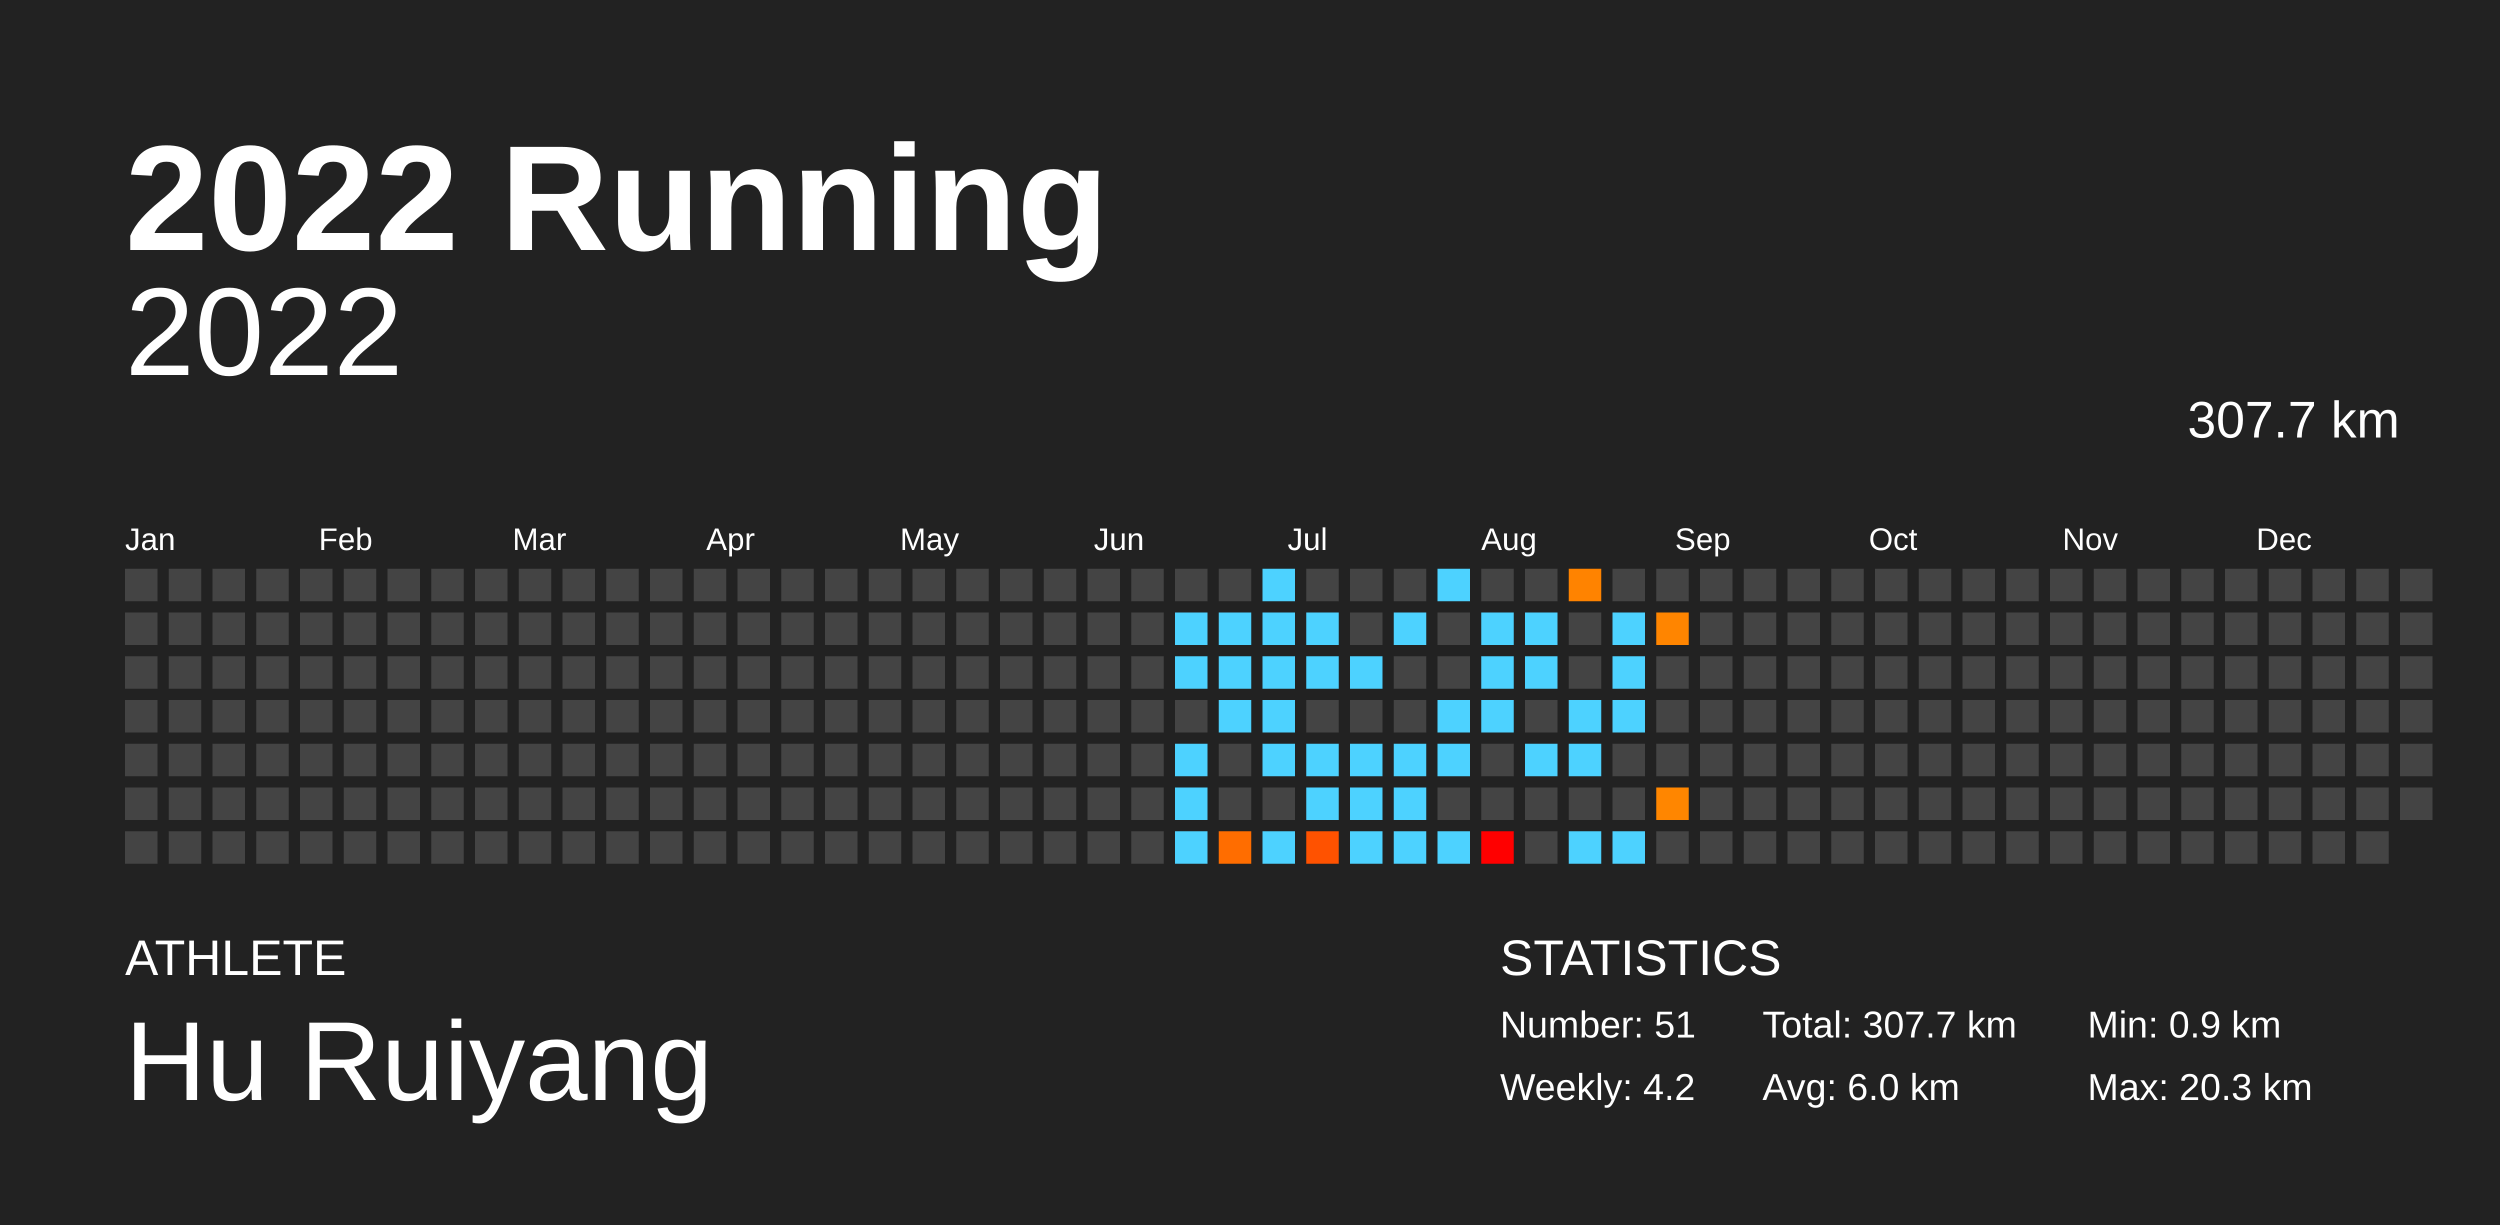
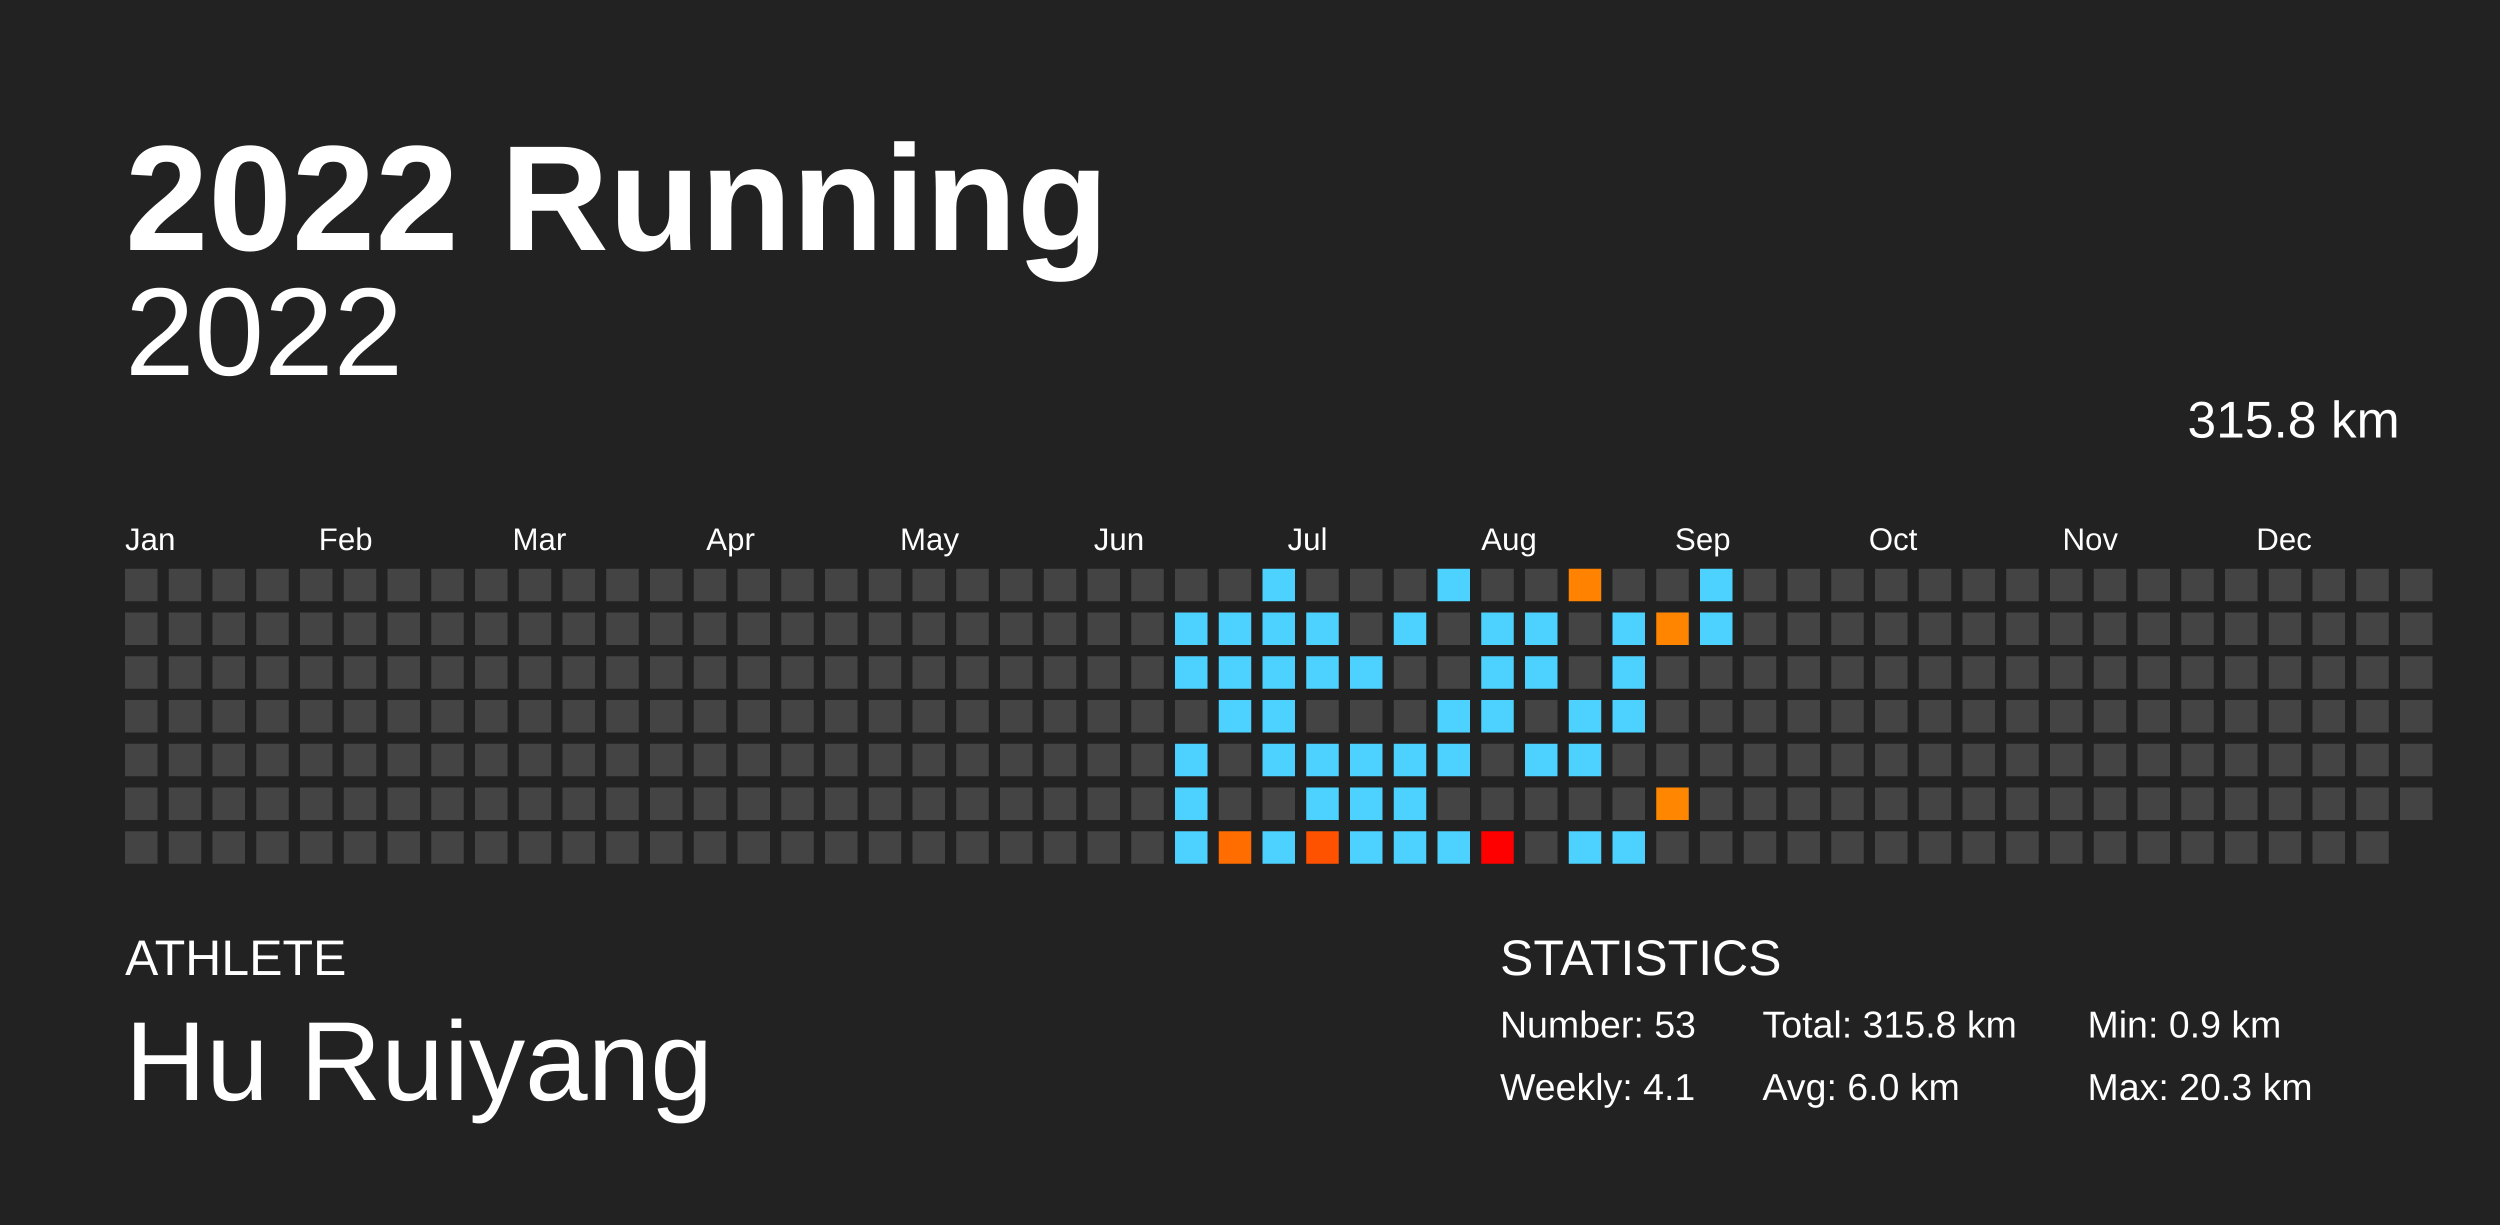
<svg xmlns="http://www.w3.org/2000/svg" baseProfile="full" height="98mm" version="1.1" viewBox="0,0,200,98" width="200mm">
  <defs />
  <rect fill="#222222" height="98" width="200" x="0" y="0" />
  <text fill="#FFFFFF" style="font-size:12px; font-family:Arial; font-weight:bold;" x="10" y="20">2022 Running</text>
  <text fill="#FFFFFF" style="font-size:4px; font-family:Arial" x="10" y="78">ATHLETE</text>
  <text fill="#FFFFFF" style="font-size:9px; font-family:Arial" x="10" y="88">Hu Ruiyang</text>
  <text fill="#FFFFFF" style="font-size:4px; font-family:Arial" x="120" y="78">STATISTICS</text>
-   <text fill="#FFFFFF" style="font-size:3px; font-family:Arial" x="120" y="83">Number: 51</text>
-   <text fill="#FFFFFF" style="font-size:3px; font-family:Arial" x="120" y="88">Weekly: 4.2</text>
-   <text fill="#FFFFFF" style="font-size:3px; font-family:Arial" x="141" y="83">Total: 307.7 km</text>
+   <text fill="#FFFFFF" style="font-size:3px; font-family:Arial" x="120" y="83">Number: 53</text>
+   <text fill="#FFFFFF" style="font-size:3px; font-family:Arial" x="120" y="88">Weekly: 4.1</text>
+   <text fill="#FFFFFF" style="font-size:3px; font-family:Arial" x="141" y="83">Total: 315.8 km</text>
  <text fill="#FFFFFF" style="font-size:3px; font-family:Arial" x="141" y="88">Avg: 6.0 km</text>
  <text fill="#FFFFFF" style="font-size:3px; font-family:Arial" x="167" y="83">Min: 0.9 km</text>
  <text fill="#FFFFFF" style="font-size:3px; font-family:Arial" x="167" y="88">Max: 20.3 km</text>
  <text alignment-baseline="hanging" fill="#FFFFFF" style="font-size:10.0px; font-family:Arial;" x="10" y="30">2022</text>
-   <text alignment-baseline="hanging" fill="#FFFFFF" style="font-size:4.125px; font-family:Arial;" x="175" y="35">307.7 km</text>
+   <text alignment-baseline="hanging" fill="#FFFFFF" style="font-size:4.125px; font-family:Arial;" x="175" y="35">315.8 km</text>
  <text fill="#FFFFFF" style="font-size:2.5px; font-family:Arial" x="10.0" y="44">Jan</text>
  <text fill="#FFFFFF" style="font-size:2.5px; font-family:Arial" x="25.5" y="44">Feb</text>
  <text fill="#FFFFFF" style="font-size:2.5px; font-family:Arial" x="41.0" y="44">Mar</text>
  <text fill="#FFFFFF" style="font-size:2.5px; font-family:Arial" x="56.5" y="44">Apr</text>
  <text fill="#FFFFFF" style="font-size:2.5px; font-family:Arial" x="72.0" y="44">May</text>
  <text fill="#FFFFFF" style="font-size:2.5px; font-family:Arial" x="87.5" y="44">Jun</text>
  <text fill="#FFFFFF" style="font-size:2.5px; font-family:Arial" x="103.0" y="44">Jul</text>
  <text fill="#FFFFFF" style="font-size:2.5px; font-family:Arial" x="118.5" y="44">Aug</text>
  <text fill="#FFFFFF" style="font-size:2.5px; font-family:Arial" x="134.0" y="44">Sep</text>
  <text fill="#FFFFFF" style="font-size:2.5px; font-family:Arial" x="149.5" y="44">Oct</text>
  <text fill="#FFFFFF" style="font-size:2.5px; font-family:Arial" x="165.0" y="44">Nov</text>
  <text fill="#FFFFFF" style="font-size:2.5px; font-family:Arial" x="180.5" y="44">Dec</text>
  <rect fill="#444444" height="2.6" width="2.6" x="10.0" y="45.5" />
  <rect fill="#444444" height="2.6" width="2.6" x="10.0" y="49.0" />
  <rect fill="#444444" height="2.6" width="2.6" x="10.0" y="52.5" />
  <rect fill="#444444" height="2.6" width="2.6" x="10.0" y="56.0" />
  <rect fill="#444444" height="2.6" width="2.6" x="10.0" y="59.5" />
  <rect fill="#444444" height="2.6" width="2.6" x="10.0" y="63.0" />
  <rect fill="#444444" height="2.6" width="2.6" x="10.0" y="66.5" />
  <rect fill="#444444" height="2.6" width="2.6" x="13.5" y="45.5" />
  <rect fill="#444444" height="2.6" width="2.6" x="13.5" y="49.0" />
  <rect fill="#444444" height="2.6" width="2.6" x="13.5" y="52.5" />
  <rect fill="#444444" height="2.6" width="2.6" x="13.5" y="56.0" />
  <rect fill="#444444" height="2.6" width="2.6" x="13.5" y="59.5" />
  <rect fill="#444444" height="2.6" width="2.6" x="13.5" y="63.0" />
  <rect fill="#444444" height="2.6" width="2.6" x="13.5" y="66.5" />
  <rect fill="#444444" height="2.6" width="2.6" x="17.0" y="45.5" />
  <rect fill="#444444" height="2.6" width="2.6" x="17.0" y="49.0" />
  <rect fill="#444444" height="2.6" width="2.6" x="17.0" y="52.5" />
  <rect fill="#444444" height="2.6" width="2.6" x="17.0" y="56.0" />
  <rect fill="#444444" height="2.6" width="2.6" x="17.0" y="59.5" />
  <rect fill="#444444" height="2.6" width="2.6" x="17.0" y="63.0" />
  <rect fill="#444444" height="2.6" width="2.6" x="17.0" y="66.5" />
  <rect fill="#444444" height="2.6" width="2.6" x="20.5" y="45.5" />
  <rect fill="#444444" height="2.6" width="2.6" x="20.5" y="49.0" />
  <rect fill="#444444" height="2.6" width="2.6" x="20.5" y="52.5" />
  <rect fill="#444444" height="2.6" width="2.6" x="20.5" y="56.0" />
  <rect fill="#444444" height="2.6" width="2.6" x="20.5" y="59.5" />
  <rect fill="#444444" height="2.6" width="2.6" x="20.5" y="63.0" />
  <rect fill="#444444" height="2.6" width="2.6" x="20.5" y="66.5" />
  <rect fill="#444444" height="2.6" width="2.6" x="24.0" y="45.5" />
  <rect fill="#444444" height="2.6" width="2.6" x="24.0" y="49.0" />
  <rect fill="#444444" height="2.6" width="2.6" x="24.0" y="52.5" />
  <rect fill="#444444" height="2.6" width="2.6" x="24.0" y="56.0" />
  <rect fill="#444444" height="2.6" width="2.6" x="24.0" y="59.5" />
  <rect fill="#444444" height="2.6" width="2.6" x="24.0" y="63.0" />
  <rect fill="#444444" height="2.6" width="2.6" x="24.0" y="66.5" />
  <rect fill="#444444" height="2.6" width="2.6" x="27.5" y="45.5" />
  <rect fill="#444444" height="2.6" width="2.6" x="27.5" y="49.0" />
  <rect fill="#444444" height="2.6" width="2.6" x="27.5" y="52.5" />
  <rect fill="#444444" height="2.6" width="2.6" x="27.5" y="56.0" />
  <rect fill="#444444" height="2.6" width="2.6" x="27.5" y="59.5" />
  <rect fill="#444444" height="2.6" width="2.6" x="27.5" y="63.0" />
  <rect fill="#444444" height="2.6" width="2.6" x="27.5" y="66.5" />
  <rect fill="#444444" height="2.6" width="2.6" x="31.0" y="45.5" />
  <rect fill="#444444" height="2.6" width="2.6" x="31.0" y="49.0" />
  <rect fill="#444444" height="2.6" width="2.6" x="31.0" y="52.5" />
  <rect fill="#444444" height="2.6" width="2.6" x="31.0" y="56.0" />
  <rect fill="#444444" height="2.6" width="2.6" x="31.0" y="59.5" />
  <rect fill="#444444" height="2.6" width="2.6" x="31.0" y="63.0" />
  <rect fill="#444444" height="2.6" width="2.6" x="31.0" y="66.5" />
  <rect fill="#444444" height="2.6" width="2.6" x="34.5" y="45.5" />
  <rect fill="#444444" height="2.6" width="2.6" x="34.5" y="49.0" />
  <rect fill="#444444" height="2.6" width="2.6" x="34.5" y="52.5" />
  <rect fill="#444444" height="2.6" width="2.6" x="34.5" y="56.0" />
  <rect fill="#444444" height="2.6" width="2.6" x="34.5" y="59.5" />
  <rect fill="#444444" height="2.6" width="2.6" x="34.5" y="63.0" />
  <rect fill="#444444" height="2.6" width="2.6" x="34.5" y="66.5" />
  <rect fill="#444444" height="2.6" width="2.6" x="38.0" y="45.5" />
  <rect fill="#444444" height="2.6" width="2.6" x="38.0" y="49.0" />
  <rect fill="#444444" height="2.6" width="2.6" x="38.0" y="52.5" />
  <rect fill="#444444" height="2.6" width="2.6" x="38.0" y="56.0" />
  <rect fill="#444444" height="2.6" width="2.6" x="38.0" y="59.5" />
  <rect fill="#444444" height="2.6" width="2.6" x="38.0" y="63.0" />
  <rect fill="#444444" height="2.6" width="2.6" x="38.0" y="66.5" />
  <rect fill="#444444" height="2.6" width="2.6" x="41.5" y="45.5" />
  <rect fill="#444444" height="2.6" width="2.6" x="41.5" y="49.0" />
  <rect fill="#444444" height="2.6" width="2.6" x="41.5" y="52.5" />
  <rect fill="#444444" height="2.6" width="2.6" x="41.5" y="56.0" />
  <rect fill="#444444" height="2.6" width="2.6" x="41.5" y="59.5" />
  <rect fill="#444444" height="2.6" width="2.6" x="41.5" y="63.0" />
  <rect fill="#444444" height="2.6" width="2.6" x="41.5" y="66.5" />
  <rect fill="#444444" height="2.6" width="2.6" x="45.0" y="45.5" />
  <rect fill="#444444" height="2.6" width="2.6" x="45.0" y="49.0" />
  <rect fill="#444444" height="2.6" width="2.6" x="45.0" y="52.5" />
  <rect fill="#444444" height="2.6" width="2.6" x="45.0" y="56.0" />
  <rect fill="#444444" height="2.6" width="2.6" x="45.0" y="59.5" />
  <rect fill="#444444" height="2.6" width="2.6" x="45.0" y="63.0" />
  <rect fill="#444444" height="2.6" width="2.6" x="45.0" y="66.5" />
  <rect fill="#444444" height="2.6" width="2.6" x="48.5" y="45.5" />
  <rect fill="#444444" height="2.6" width="2.6" x="48.5" y="49.0" />
  <rect fill="#444444" height="2.6" width="2.6" x="48.5" y="52.5" />
  <rect fill="#444444" height="2.6" width="2.6" x="48.5" y="56.0" />
  <rect fill="#444444" height="2.6" width="2.6" x="48.5" y="59.5" />
  <rect fill="#444444" height="2.6" width="2.6" x="48.5" y="63.0" />
  <rect fill="#444444" height="2.6" width="2.6" x="48.5" y="66.5" />
  <rect fill="#444444" height="2.6" width="2.6" x="52.0" y="45.5" />
  <rect fill="#444444" height="2.6" width="2.6" x="52.0" y="49.0" />
  <rect fill="#444444" height="2.6" width="2.6" x="52.0" y="52.5" />
  <rect fill="#444444" height="2.6" width="2.6" x="52.0" y="56.0" />
  <rect fill="#444444" height="2.6" width="2.6" x="52.0" y="59.5" />
  <rect fill="#444444" height="2.6" width="2.6" x="52.0" y="63.0" />
  <rect fill="#444444" height="2.6" width="2.6" x="52.0" y="66.5" />
  <rect fill="#444444" height="2.6" width="2.6" x="55.5" y="45.5" />
  <rect fill="#444444" height="2.6" width="2.6" x="55.5" y="49.0" />
  <rect fill="#444444" height="2.6" width="2.6" x="55.5" y="52.5" />
  <rect fill="#444444" height="2.6" width="2.6" x="55.5" y="56.0" />
  <rect fill="#444444" height="2.6" width="2.6" x="55.5" y="59.5" />
  <rect fill="#444444" height="2.6" width="2.6" x="55.5" y="63.0" />
  <rect fill="#444444" height="2.6" width="2.6" x="55.5" y="66.5" />
  <rect fill="#444444" height="2.6" width="2.6" x="59.0" y="45.5" />
  <rect fill="#444444" height="2.6" width="2.6" x="59.0" y="49.0" />
  <rect fill="#444444" height="2.6" width="2.6" x="59.0" y="52.5" />
  <rect fill="#444444" height="2.6" width="2.6" x="59.0" y="56.0" />
  <rect fill="#444444" height="2.6" width="2.6" x="59.0" y="59.5" />
  <rect fill="#444444" height="2.6" width="2.6" x="59.0" y="63.0" />
  <rect fill="#444444" height="2.6" width="2.6" x="59.0" y="66.5" />
  <rect fill="#444444" height="2.6" width="2.6" x="62.5" y="45.5" />
  <rect fill="#444444" height="2.6" width="2.6" x="62.5" y="49.0" />
  <rect fill="#444444" height="2.6" width="2.6" x="62.5" y="52.5" />
  <rect fill="#444444" height="2.6" width="2.6" x="62.5" y="56.0" />
  <rect fill="#444444" height="2.6" width="2.6" x="62.5" y="59.5" />
  <rect fill="#444444" height="2.6" width="2.6" x="62.5" y="63.0" />
  <rect fill="#444444" height="2.6" width="2.6" x="62.5" y="66.5" />
  <rect fill="#444444" height="2.6" width="2.6" x="66.0" y="45.5" />
  <rect fill="#444444" height="2.6" width="2.6" x="66.0" y="49.0" />
  <rect fill="#444444" height="2.6" width="2.6" x="66.0" y="52.5" />
  <rect fill="#444444" height="2.6" width="2.6" x="66.0" y="56.0" />
  <rect fill="#444444" height="2.6" width="2.6" x="66.0" y="59.5" />
  <rect fill="#444444" height="2.6" width="2.6" x="66.0" y="63.0" />
  <rect fill="#444444" height="2.6" width="2.6" x="66.0" y="66.5" />
  <rect fill="#444444" height="2.6" width="2.6" x="69.5" y="45.5" />
  <rect fill="#444444" height="2.6" width="2.6" x="69.5" y="49.0" />
  <rect fill="#444444" height="2.6" width="2.6" x="69.5" y="52.5" />
  <rect fill="#444444" height="2.6" width="2.6" x="69.5" y="56.0" />
  <rect fill="#444444" height="2.6" width="2.6" x="69.5" y="59.5" />
  <rect fill="#444444" height="2.6" width="2.6" x="69.5" y="63.0" />
  <rect fill="#444444" height="2.6" width="2.6" x="69.5" y="66.5" />
  <rect fill="#444444" height="2.6" width="2.6" x="73.0" y="45.5" />
  <rect fill="#444444" height="2.6" width="2.6" x="73.0" y="49.0" />
  <rect fill="#444444" height="2.6" width="2.6" x="73.0" y="52.5" />
  <rect fill="#444444" height="2.6" width="2.6" x="73.0" y="56.0" />
  <rect fill="#444444" height="2.6" width="2.6" x="73.0" y="59.5" />
  <rect fill="#444444" height="2.6" width="2.6" x="73.0" y="63.0" />
  <rect fill="#444444" height="2.6" width="2.6" x="73.0" y="66.5" />
  <rect fill="#444444" height="2.6" width="2.6" x="76.5" y="45.5" />
  <rect fill="#444444" height="2.6" width="2.6" x="76.5" y="49.0" />
  <rect fill="#444444" height="2.6" width="2.6" x="76.5" y="52.5" />
  <rect fill="#444444" height="2.6" width="2.6" x="76.5" y="56.0" />
  <rect fill="#444444" height="2.6" width="2.6" x="76.5" y="59.5" />
  <rect fill="#444444" height="2.6" width="2.6" x="76.5" y="63.0" />
  <rect fill="#444444" height="2.6" width="2.6" x="76.5" y="66.5" />
  <rect fill="#444444" height="2.6" width="2.6" x="80.0" y="45.5" />
  <rect fill="#444444" height="2.6" width="2.6" x="80.0" y="49.0" />
  <rect fill="#444444" height="2.6" width="2.6" x="80.0" y="52.5" />
  <rect fill="#444444" height="2.6" width="2.6" x="80.0" y="56.0" />
  <rect fill="#444444" height="2.6" width="2.6" x="80.0" y="59.5" />
  <rect fill="#444444" height="2.6" width="2.6" x="80.0" y="63.0" />
  <rect fill="#444444" height="2.6" width="2.6" x="80.0" y="66.5" />
  <rect fill="#444444" height="2.6" width="2.6" x="83.5" y="45.5" />
  <rect fill="#444444" height="2.6" width="2.6" x="83.5" y="49.0" />
  <rect fill="#444444" height="2.6" width="2.6" x="83.5" y="52.5" />
  <rect fill="#444444" height="2.6" width="2.6" x="83.5" y="56.0" />
  <rect fill="#444444" height="2.6" width="2.6" x="83.5" y="59.5" />
  <rect fill="#444444" height="2.6" width="2.6" x="83.5" y="63.0" />
  <rect fill="#444444" height="2.6" width="2.6" x="83.5" y="66.5" />
  <rect fill="#444444" height="2.6" width="2.6" x="87.0" y="45.5" />
  <rect fill="#444444" height="2.6" width="2.6" x="87.0" y="49.0" />
  <rect fill="#444444" height="2.6" width="2.6" x="87.0" y="52.5" />
  <rect fill="#444444" height="2.6" width="2.6" x="87.0" y="56.0" />
  <rect fill="#444444" height="2.6" width="2.6" x="87.0" y="59.5" />
  <rect fill="#444444" height="2.6" width="2.6" x="87.0" y="63.0" />
  <rect fill="#444444" height="2.6" width="2.6" x="87.0" y="66.5" />
  <rect fill="#444444" height="2.6" width="2.6" x="90.5" y="45.5" />
  <rect fill="#444444" height="2.6" width="2.6" x="90.5" y="49.0" />
  <rect fill="#444444" height="2.6" width="2.6" x="90.5" y="52.5" />
  <rect fill="#444444" height="2.6" width="2.6" x="90.5" y="56.0" />
  <rect fill="#444444" height="2.6" width="2.6" x="90.5" y="59.5" />
  <rect fill="#444444" height="2.6" width="2.6" x="90.5" y="63.0" />
  <rect fill="#444444" height="2.6" width="2.6" x="90.5" y="66.5" />
  <rect fill="#444444" height="2.6" width="2.6" x="94.0" y="45.5" />
  <rect fill="#4dd2ff" height="2.6" width="2.6" x="94.0" y="49.0" />
  <rect fill="#4dd2ff" height="2.6" width="2.6" x="94.0" y="52.5" />
  <rect fill="#444444" height="2.6" width="2.6" x="94.0" y="56.0" />
  <rect fill="#4dd2ff" height="2.6" width="2.6" x="94.0" y="59.5" />
  <rect fill="#4dd2ff" height="2.6" width="2.6" x="94.0" y="63.0" />
  <rect fill="#4dd2ff" height="2.6" width="2.6" x="94.0" y="66.5" />
  <rect fill="#444444" height="2.6" width="2.6" x="97.5" y="45.5" />
  <rect fill="#4dd2ff" height="2.6" width="2.6" x="97.5" y="49.0" />
  <rect fill="#4dd2ff" height="2.6" width="2.6" x="97.5" y="52.5" />
  <rect fill="#4dd2ff" height="2.6" width="2.6" x="97.5" y="56.0" />
  <rect fill="#444444" height="2.6" width="2.6" x="97.5" y="59.5" />
  <rect fill="#444444" height="2.6" width="2.6" x="97.5" y="63.0" />
  <rect fill="#ff6d00" height="2.6" width="2.6" x="97.5" y="66.5" />
  <rect fill="#4dd2ff" height="2.6" width="2.6" x="101.0" y="45.5" />
  <rect fill="#4dd2ff" height="2.6" width="2.6" x="101.0" y="49.0" />
  <rect fill="#4dd2ff" height="2.6" width="2.6" x="101.0" y="52.5" />
  <rect fill="#4dd2ff" height="2.6" width="2.6" x="101.0" y="56.0" />
  <rect fill="#4dd2ff" height="2.6" width="2.6" x="101.0" y="59.5" />
  <rect fill="#444444" height="2.6" width="2.6" x="101.0" y="63.0" />
  <rect fill="#4dd2ff" height="2.6" width="2.6" x="101.0" y="66.5" />
  <rect fill="#444444" height="2.6" width="2.6" x="104.5" y="45.5" />
  <rect fill="#4dd2ff" height="2.6" width="2.6" x="104.5" y="49.0" />
  <rect fill="#4dd2ff" height="2.6" width="2.6" x="104.5" y="52.5" />
  <rect fill="#444444" height="2.6" width="2.6" x="104.5" y="56.0" />
  <rect fill="#4dd2ff" height="2.6" width="2.6" x="104.5" y="59.5" />
  <rect fill="#4dd2ff" height="2.6" width="2.6" x="104.5" y="63.0" />
  <rect fill="#ff5200" height="2.6" width="2.6" x="104.5" y="66.5" />
  <rect fill="#444444" height="2.6" width="2.6" x="108.0" y="45.5" />
  <rect fill="#444444" height="2.6" width="2.6" x="108.0" y="49.0" />
  <rect fill="#4dd2ff" height="2.6" width="2.6" x="108.0" y="52.5" />
  <rect fill="#444444" height="2.6" width="2.6" x="108.0" y="56.0" />
  <rect fill="#4dd2ff" height="2.6" width="2.6" x="108.0" y="59.5" />
  <rect fill="#4dd2ff" height="2.6" width="2.6" x="108.0" y="63.0" />
  <rect fill="#4dd2ff" height="2.6" width="2.6" x="108.0" y="66.5" />
  <rect fill="#444444" height="2.6" width="2.6" x="111.5" y="45.5" />
  <rect fill="#4dd2ff" height="2.6" width="2.6" x="111.5" y="49.0" />
  <rect fill="#444444" height="2.6" width="2.6" x="111.5" y="52.5" />
  <rect fill="#444444" height="2.6" width="2.6" x="111.5" y="56.0" />
  <rect fill="#4dd2ff" height="2.6" width="2.6" x="111.5" y="59.5" />
  <rect fill="#4dd2ff" height="2.6" width="2.6" x="111.5" y="63.0" />
  <rect fill="#4dd2ff" height="2.6" width="2.6" x="111.5" y="66.5" />
  <rect fill="#4dd2ff" height="2.6" width="2.6" x="115.0" y="45.5" />
  <rect fill="#444444" height="2.6" width="2.6" x="115.0" y="49.0" />
  <rect fill="#444444" height="2.6" width="2.6" x="115.0" y="52.5" />
  <rect fill="#4dd2ff" height="2.6" width="2.6" x="115.0" y="56.0" />
  <rect fill="#4dd2ff" height="2.6" width="2.6" x="115.0" y="59.5" />
  <rect fill="#444444" height="2.6" width="2.6" x="115.0" y="63.0" />
  <rect fill="#4dd2ff" height="2.6" width="2.6" x="115.0" y="66.5" />
  <rect fill="#444444" height="2.6" width="2.6" x="118.5" y="45.5" />
  <rect fill="#4dd2ff" height="2.6" width="2.6" x="118.5" y="49.0" />
  <rect fill="#4dd2ff" height="2.6" width="2.6" x="118.5" y="52.5" />
  <rect fill="#4dd2ff" height="2.6" width="2.6" x="118.5" y="56.0" />
  <rect fill="#444444" height="2.6" width="2.6" x="118.5" y="59.5" />
  <rect fill="#444444" height="2.6" width="2.6" x="118.5" y="63.0" />
  <rect fill="red" height="2.6" width="2.6" x="118.5" y="66.5" />
  <rect fill="#444444" height="2.6" width="2.6" x="122.0" y="45.5" />
  <rect fill="#4dd2ff" height="2.6" width="2.6" x="122.0" y="49.0" />
  <rect fill="#4dd2ff" height="2.6" width="2.6" x="122.0" y="52.5" />
  <rect fill="#444444" height="2.6" width="2.6" x="122.0" y="56.0" />
  <rect fill="#4dd2ff" height="2.6" width="2.6" x="122.0" y="59.5" />
  <rect fill="#444444" height="2.6" width="2.6" x="122.0" y="63.0" />
  <rect fill="#444444" height="2.6" width="2.6" x="122.0" y="66.5" />
  <rect fill="#ff8300" height="2.6" width="2.6" x="125.5" y="45.5" />
  <rect fill="#444444" height="2.6" width="2.6" x="125.5" y="49.0" />
  <rect fill="#444444" height="2.6" width="2.6" x="125.5" y="52.5" />
  <rect fill="#4dd2ff" height="2.6" width="2.6" x="125.5" y="56.0" />
  <rect fill="#4dd2ff" height="2.6" width="2.6" x="125.5" y="59.5" />
  <rect fill="#444444" height="2.6" width="2.6" x="125.5" y="63.0" />
  <rect fill="#4dd2ff" height="2.6" width="2.6" x="125.5" y="66.5" />
  <rect fill="#444444" height="2.6" width="2.6" x="129.0" y="45.5" />
  <rect fill="#4dd2ff" height="2.6" width="2.6" x="129.0" y="49.0" />
  <rect fill="#4dd2ff" height="2.6" width="2.6" x="129.0" y="52.5" />
  <rect fill="#4dd2ff" height="2.6" width="2.6" x="129.0" y="56.0" />
  <rect fill="#444444" height="2.6" width="2.6" x="129.0" y="59.5" />
  <rect fill="#444444" height="2.6" width="2.6" x="129.0" y="63.0" />
  <rect fill="#4dd2ff" height="2.6" width="2.6" x="129.0" y="66.5" />
  <rect fill="#444444" height="2.6" width="2.6" x="132.5" y="45.5" />
  <rect fill="#ff8500" height="2.6" width="2.6" x="132.5" y="49.0" />
  <rect fill="#444444" height="2.6" width="2.6" x="132.5" y="52.5" />
  <rect fill="#444444" height="2.6" width="2.6" x="132.5" y="56.0" />
  <rect fill="#444444" height="2.6" width="2.6" x="132.5" y="59.5" />
  <rect fill="#ff8600" height="2.6" width="2.6" x="132.5" y="63.0" />
  <rect fill="#444444" height="2.6" width="2.6" x="132.5" y="66.5" />
-   <rect fill="#444444" height="2.6" width="2.6" x="136.0" y="45.5" />
-   <rect fill="#444444" height="2.6" width="2.6" x="136.0" y="49.0" />
+   <rect fill="#4dd2ff" height="2.6" width="2.6" x="136.0" y="45.5" />
+   <rect fill="#4dd2ff" height="2.6" width="2.6" x="136.0" y="49.0" />
  <rect fill="#444444" height="2.6" width="2.6" x="136.0" y="52.5" />
  <rect fill="#444444" height="2.6" width="2.6" x="136.0" y="56.0" />
  <rect fill="#444444" height="2.6" width="2.6" x="136.0" y="59.5" />
  <rect fill="#444444" height="2.6" width="2.6" x="136.0" y="63.0" />
  <rect fill="#444444" height="2.6" width="2.6" x="136.0" y="66.5" />
  <rect fill="#444444" height="2.6" width="2.6" x="139.5" y="45.5" />
  <rect fill="#444444" height="2.6" width="2.6" x="139.5" y="49.0" />
  <rect fill="#444444" height="2.6" width="2.6" x="139.5" y="52.5" />
  <rect fill="#444444" height="2.6" width="2.6" x="139.5" y="56.0" />
  <rect fill="#444444" height="2.6" width="2.6" x="139.5" y="59.5" />
  <rect fill="#444444" height="2.6" width="2.6" x="139.5" y="63.0" />
  <rect fill="#444444" height="2.6" width="2.6" x="139.5" y="66.5" />
  <rect fill="#444444" height="2.6" width="2.6" x="143.0" y="45.5" />
  <rect fill="#444444" height="2.6" width="2.6" x="143.0" y="49.0" />
  <rect fill="#444444" height="2.6" width="2.6" x="143.0" y="52.5" />
  <rect fill="#444444" height="2.6" width="2.6" x="143.0" y="56.0" />
  <rect fill="#444444" height="2.6" width="2.6" x="143.0" y="59.5" />
  <rect fill="#444444" height="2.6" width="2.6" x="143.0" y="63.0" />
  <rect fill="#444444" height="2.6" width="2.6" x="143.0" y="66.5" />
  <rect fill="#444444" height="2.6" width="2.6" x="146.5" y="45.5" />
  <rect fill="#444444" height="2.6" width="2.6" x="146.5" y="49.0" />
  <rect fill="#444444" height="2.6" width="2.6" x="146.5" y="52.5" />
  <rect fill="#444444" height="2.6" width="2.6" x="146.5" y="56.0" />
  <rect fill="#444444" height="2.6" width="2.6" x="146.5" y="59.5" />
  <rect fill="#444444" height="2.6" width="2.6" x="146.5" y="63.0" />
  <rect fill="#444444" height="2.6" width="2.6" x="146.5" y="66.5" />
  <rect fill="#444444" height="2.6" width="2.6" x="150.0" y="45.5" />
  <rect fill="#444444" height="2.6" width="2.6" x="150.0" y="49.0" />
  <rect fill="#444444" height="2.6" width="2.6" x="150.0" y="52.5" />
  <rect fill="#444444" height="2.6" width="2.6" x="150.0" y="56.0" />
  <rect fill="#444444" height="2.6" width="2.6" x="150.0" y="59.5" />
  <rect fill="#444444" height="2.6" width="2.6" x="150.0" y="63.0" />
  <rect fill="#444444" height="2.6" width="2.6" x="150.0" y="66.5" />
  <rect fill="#444444" height="2.6" width="2.6" x="153.5" y="45.5" />
  <rect fill="#444444" height="2.6" width="2.6" x="153.5" y="49.0" />
  <rect fill="#444444" height="2.6" width="2.6" x="153.5" y="52.5" />
  <rect fill="#444444" height="2.6" width="2.6" x="153.5" y="56.0" />
  <rect fill="#444444" height="2.6" width="2.6" x="153.5" y="59.5" />
  <rect fill="#444444" height="2.6" width="2.6" x="153.5" y="63.0" />
  <rect fill="#444444" height="2.6" width="2.6" x="153.5" y="66.5" />
  <rect fill="#444444" height="2.6" width="2.6" x="157.0" y="45.5" />
  <rect fill="#444444" height="2.6" width="2.6" x="157.0" y="49.0" />
  <rect fill="#444444" height="2.6" width="2.6" x="157.0" y="52.5" />
  <rect fill="#444444" height="2.6" width="2.6" x="157.0" y="56.0" />
  <rect fill="#444444" height="2.6" width="2.6" x="157.0" y="59.5" />
  <rect fill="#444444" height="2.6" width="2.6" x="157.0" y="63.0" />
  <rect fill="#444444" height="2.6" width="2.6" x="157.0" y="66.5" />
  <rect fill="#444444" height="2.6" width="2.6" x="160.5" y="45.5" />
  <rect fill="#444444" height="2.6" width="2.6" x="160.5" y="49.0" />
  <rect fill="#444444" height="2.6" width="2.6" x="160.5" y="52.5" />
  <rect fill="#444444" height="2.6" width="2.6" x="160.5" y="56.0" />
  <rect fill="#444444" height="2.6" width="2.6" x="160.5" y="59.5" />
  <rect fill="#444444" height="2.6" width="2.6" x="160.5" y="63.0" />
  <rect fill="#444444" height="2.6" width="2.6" x="160.5" y="66.5" />
  <rect fill="#444444" height="2.6" width="2.6" x="164.0" y="45.5" />
  <rect fill="#444444" height="2.6" width="2.6" x="164.0" y="49.0" />
  <rect fill="#444444" height="2.6" width="2.6" x="164.0" y="52.5" />
  <rect fill="#444444" height="2.6" width="2.6" x="164.0" y="56.0" />
  <rect fill="#444444" height="2.6" width="2.6" x="164.0" y="59.5" />
  <rect fill="#444444" height="2.6" width="2.6" x="164.0" y="63.0" />
  <rect fill="#444444" height="2.6" width="2.6" x="164.0" y="66.5" />
  <rect fill="#444444" height="2.6" width="2.6" x="167.5" y="45.5" />
  <rect fill="#444444" height="2.6" width="2.6" x="167.5" y="49.0" />
  <rect fill="#444444" height="2.6" width="2.6" x="167.5" y="52.5" />
  <rect fill="#444444" height="2.6" width="2.6" x="167.5" y="56.0" />
  <rect fill="#444444" height="2.6" width="2.6" x="167.5" y="59.5" />
  <rect fill="#444444" height="2.6" width="2.6" x="167.5" y="63.0" />
  <rect fill="#444444" height="2.6" width="2.6" x="167.5" y="66.5" />
  <rect fill="#444444" height="2.6" width="2.6" x="171.0" y="45.5" />
  <rect fill="#444444" height="2.6" width="2.6" x="171.0" y="49.0" />
  <rect fill="#444444" height="2.6" width="2.6" x="171.0" y="52.5" />
  <rect fill="#444444" height="2.6" width="2.6" x="171.0" y="56.0" />
  <rect fill="#444444" height="2.6" width="2.6" x="171.0" y="59.5" />
  <rect fill="#444444" height="2.6" width="2.6" x="171.0" y="63.0" />
  <rect fill="#444444" height="2.6" width="2.6" x="171.0" y="66.5" />
  <rect fill="#444444" height="2.6" width="2.6" x="174.5" y="45.5" />
  <rect fill="#444444" height="2.6" width="2.6" x="174.5" y="49.0" />
  <rect fill="#444444" height="2.6" width="2.6" x="174.5" y="52.5" />
  <rect fill="#444444" height="2.6" width="2.6" x="174.5" y="56.0" />
  <rect fill="#444444" height="2.6" width="2.6" x="174.5" y="59.5" />
  <rect fill="#444444" height="2.6" width="2.6" x="174.5" y="63.0" />
  <rect fill="#444444" height="2.6" width="2.6" x="174.5" y="66.5" />
  <rect fill="#444444" height="2.6" width="2.6" x="178.0" y="45.5" />
  <rect fill="#444444" height="2.6" width="2.6" x="178.0" y="49.0" />
  <rect fill="#444444" height="2.6" width="2.6" x="178.0" y="52.5" />
  <rect fill="#444444" height="2.6" width="2.6" x="178.0" y="56.0" />
  <rect fill="#444444" height="2.6" width="2.6" x="178.0" y="59.5" />
  <rect fill="#444444" height="2.6" width="2.6" x="178.0" y="63.0" />
  <rect fill="#444444" height="2.6" width="2.6" x="178.0" y="66.5" />
  <rect fill="#444444" height="2.6" width="2.6" x="181.5" y="45.5" />
  <rect fill="#444444" height="2.6" width="2.6" x="181.5" y="49.0" />
  <rect fill="#444444" height="2.6" width="2.6" x="181.5" y="52.5" />
  <rect fill="#444444" height="2.6" width="2.6" x="181.5" y="56.0" />
  <rect fill="#444444" height="2.6" width="2.6" x="181.5" y="59.5" />
  <rect fill="#444444" height="2.6" width="2.6" x="181.5" y="63.0" />
  <rect fill="#444444" height="2.6" width="2.6" x="181.5" y="66.5" />
  <rect fill="#444444" height="2.6" width="2.6" x="185.0" y="45.5" />
  <rect fill="#444444" height="2.6" width="2.6" x="185.0" y="49.0" />
  <rect fill="#444444" height="2.6" width="2.6" x="185.0" y="52.5" />
  <rect fill="#444444" height="2.6" width="2.6" x="185.0" y="56.0" />
  <rect fill="#444444" height="2.6" width="2.6" x="185.0" y="59.5" />
  <rect fill="#444444" height="2.6" width="2.6" x="185.0" y="63.0" />
  <rect fill="#444444" height="2.6" width="2.6" x="185.0" y="66.5" />
  <rect fill="#444444" height="2.6" width="2.6" x="188.5" y="45.5" />
  <rect fill="#444444" height="2.6" width="2.6" x="188.5" y="49.0" />
  <rect fill="#444444" height="2.6" width="2.6" x="188.5" y="52.5" />
  <rect fill="#444444" height="2.6" width="2.6" x="188.5" y="56.0" />
  <rect fill="#444444" height="2.6" width="2.6" x="188.5" y="59.5" />
  <rect fill="#444444" height="2.6" width="2.6" x="188.5" y="63.0" />
  <rect fill="#444444" height="2.6" width="2.6" x="188.5" y="66.5" />
  <rect fill="#444444" height="2.6" width="2.6" x="192.0" y="45.5" />
  <rect fill="#444444" height="2.6" width="2.6" x="192.0" y="49.0" />
  <rect fill="#444444" height="2.6" width="2.6" x="192.0" y="52.5" />
  <rect fill="#444444" height="2.6" width="2.6" x="192.0" y="56.0" />
  <rect fill="#444444" height="2.6" width="2.6" x="192.0" y="59.5" />
  <rect fill="#444444" height="2.6" width="2.6" x="192.0" y="63.0" />
</svg>
